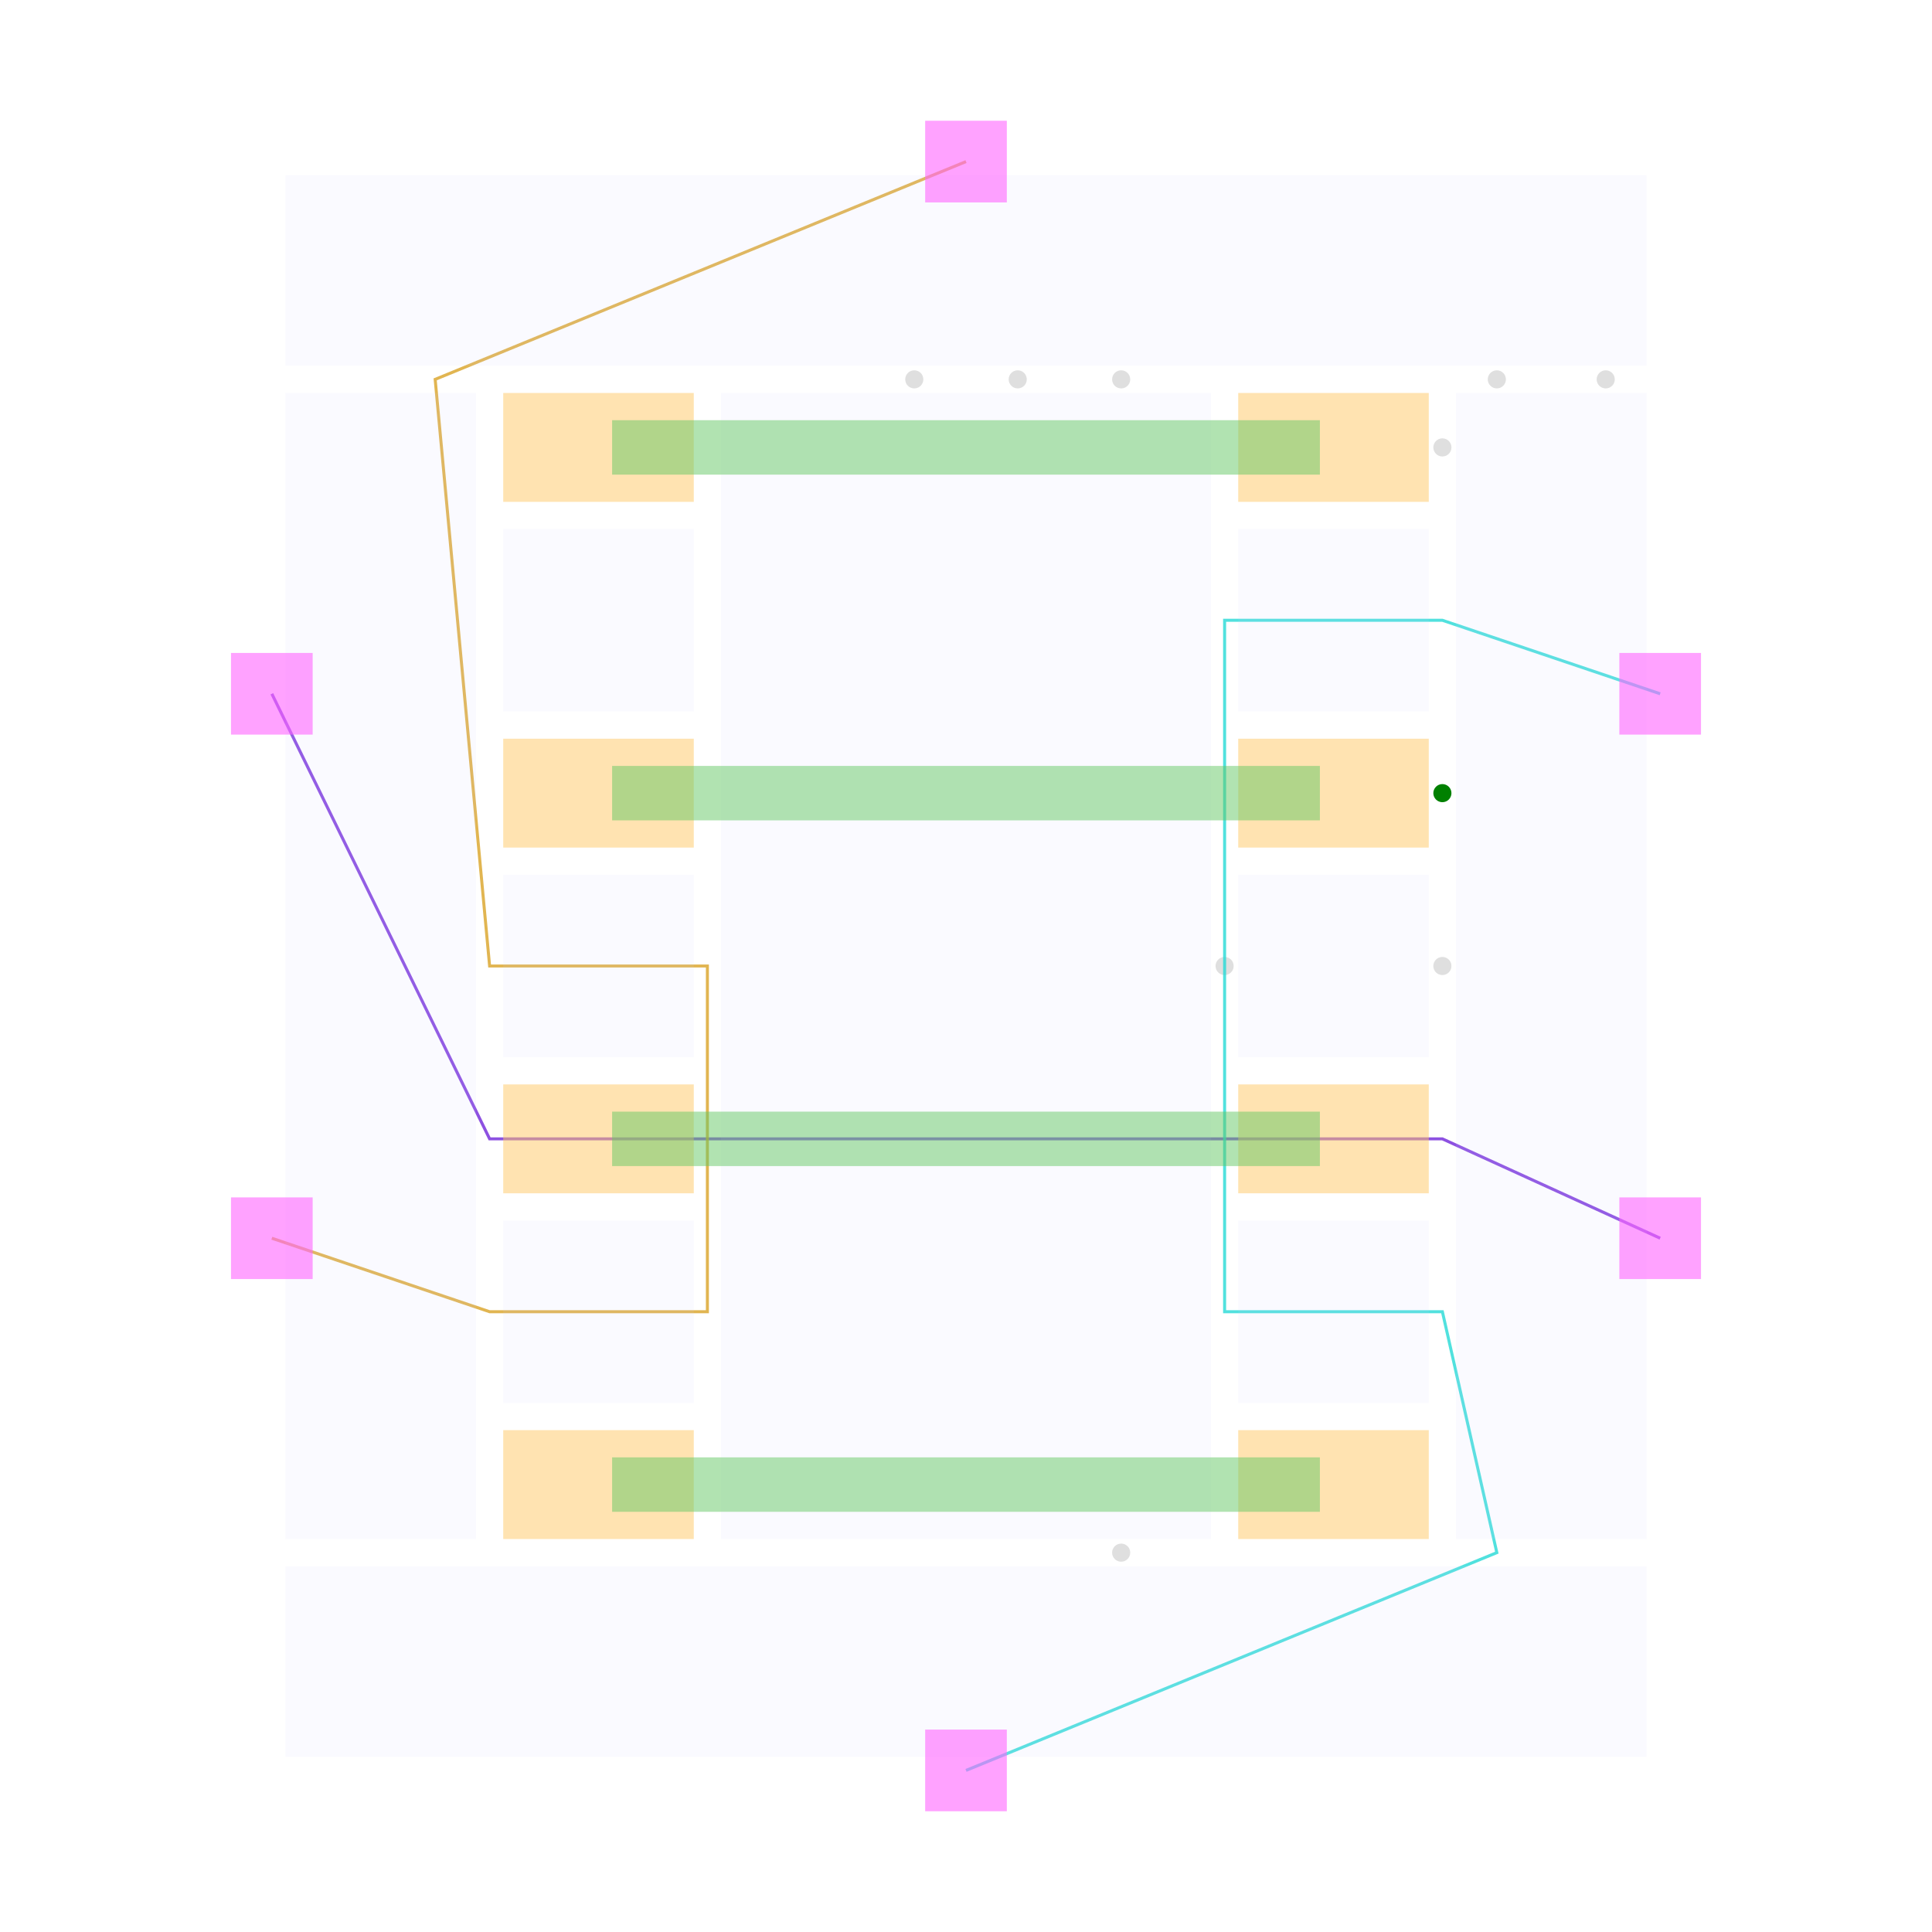
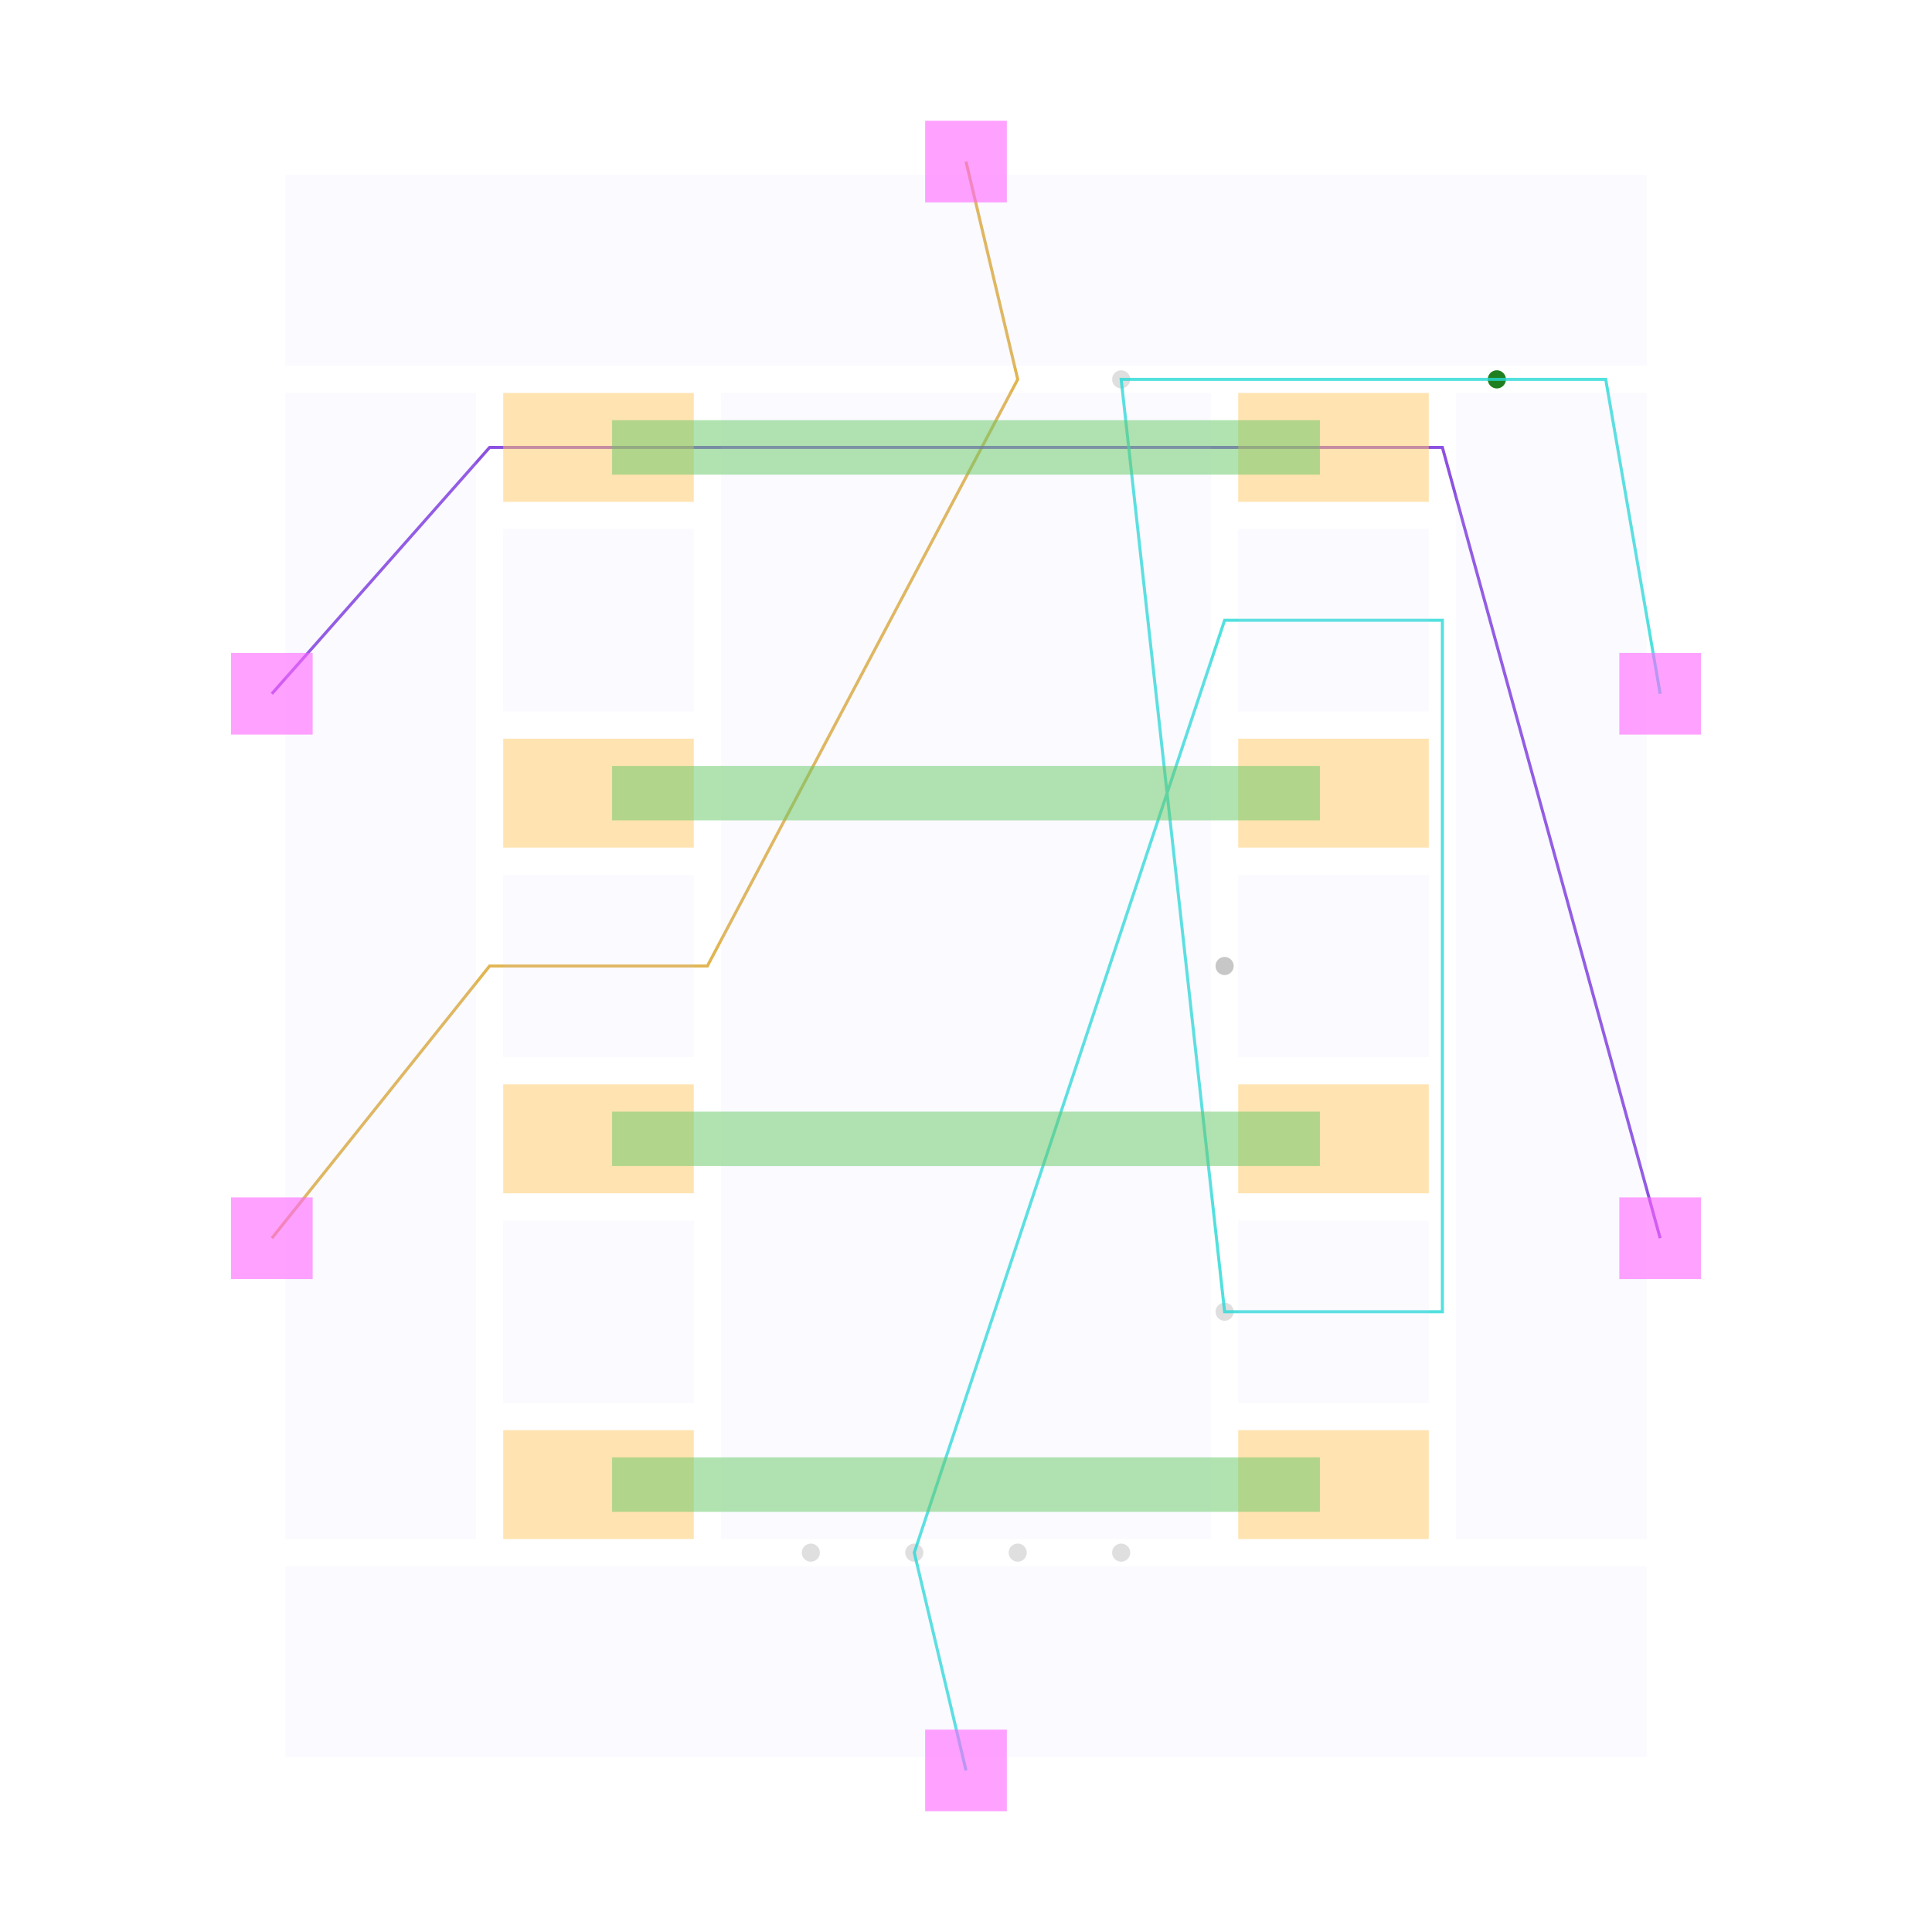
<svg xmlns="http://www.w3.org/2000/svg" width="640" height="640" viewBox="0 0 640 640">
  <rect width="100%" height="100%" fill="white" />
  <g>
-     <circle data-type="point" data-label="cell_0_0:R-P7 g: 0.39 h: 0.88 f: 0.79" data-x="1.75" data-y="0.635" cx="477.81" cy="262.738" r="3" fill="green" />
+     <circle data-type="point" data-label="cell_0_0:T-R:0 g: 0.13 h: 1.00 f: 0.56" data-x="1.95" data-y="2.1550000000000002" cx="495.845" cy="125.668" r="3" fill="green" />
  </g>
  <g>
-     <circle data-type="point" data-label="cell_0_0:T-R:1 g: 0.39 h: 1.17 f: 0.92" data-x="2.3499999999999996" data-y="2.1550000000000002" cx="531.916" cy="125.668" r="3" fill="rgba(128, 128, 128, 0.25)" />
+     <circle data-type="point" data-label="cell_0_0:T-R:0 g: 0.13 h: 1.00 f: 0.56" data-x="1.95" data-y="2.1550000000000002" cx="495.845" cy="125.668" r="3" fill="rgba(128, 128, 128, 0.25)" />
  </g>
  <g>
-     <circle data-type="point" data-label="cell_0_0:R-P8 g: 0.39 h: 1.21 f: 0.94" data-x="1.75" data-y="1.9050000000000002" cx="477.81" cy="148.213" r="3" fill="rgba(128, 128, 128, 0.25)" />
+     <circle data-type="point" data-label="cell_0_0:B-UJ4 g: 0.00 h: 2.00 f: 0.86" data-x="0.57" data-y="-2.1550000000000002" cx="371.401" cy="514.332" r="3" fill="rgba(128, 128, 128, 0.25)" />
  </g>
  <g>
-     <circle data-type="point" data-label="cell_0_0:R-BP76 g: 0.39 h: 1.28 f: 0.97" data-x="1.75" data-y="0" cx="477.81" cy="320" r="3" fill="rgba(128, 128, 128, 0.25)" />
+     <circle data-type="point" data-label="cell_0_0:B-UJ3 g: 0.00 h: 2.00 f: 0.86" data-x="0.19000000000000006" data-y="-2.1550000000000002" cx="337.134" cy="514.332" r="3" fill="rgba(128, 128, 128, 0.25)" />
  </g>
  <g>
-     <circle data-type="point" data-label="cell_0_0:T-R:0 g: 0.39 h: 1.30 f: 0.98" data-x="1.95" data-y="2.1550000000000002" cx="495.845" cy="125.668" r="3" fill="rgba(128, 128, 128, 0.25)" />
+     <circle data-type="point" data-label="cell_0_0:UJ-RBP76 g: 0.00 h: 2.00 f: 0.86" data-x="0.9500000000000001" data-y="0" cx="405.668" cy="320" r="3" fill="rgba(128, 128, 128, 0.25)" />
  </g>
  <g>
-     <circle data-type="point" data-label="cell_0_0:UJ-RBP76 g: 0.39 h: 1.89 f: 1.24" data-x="0.9500000000000001" data-y="0" cx="405.668" cy="320" r="3" fill="rgba(128, 128, 128, 0.25)" />
+     <circle data-type="point" data-label="cell_0_0:UJ-RBP65 g: 0.00 h: 2.00 f: 0.86" data-x="0.9500000000000001" data-y="-1.27" cx="405.668" cy="434.525" r="3" fill="rgba(128, 128, 128, 0.25)" />
  </g>
  <g>
-     <circle data-type="point" data-label="cell_0_0:T-UJ4 g: 0.39 h: 2.29 f: 1.43" data-x="0.57" data-y="2.1550000000000002" cx="371.401" cy="125.668" r="3" fill="rgba(128, 128, 128, 0.25)" />
+     <circle data-type="point" data-label="cell_0_0:B-UJ2 g: 0.00 h: 2.00 f: 0.86" data-x="-0.19000000000000006" data-y="-2.1550000000000002" cx="302.866" cy="514.332" r="3" fill="rgba(128, 128, 128, 0.25)" />
  </g>
  <g>
-     <circle data-type="point" data-label="cell_0_0:T-UJ3 g: 0.39 h: 2.63 f: 1.58" data-x="0.19000000000000006" data-y="2.1550000000000002" cx="337.134" cy="125.668" r="3" fill="rgba(128, 128, 128, 0.25)" />
+     <circle data-type="point" data-label="cell_0_0:B-UJ1 g: 0.00 h: 2.00 f: 0.86" data-x="-0.5700000000000001" data-y="-2.1550000000000002" cx="268.599" cy="514.332" r="3" fill="rgba(128, 128, 128, 0.25)" />
  </g>
  <g>
-     <circle data-type="point" data-label="cell_0_0:B-UJ4 g: 0.00 h: 3.72 f: 1.68" data-x="0.57" data-y="-2.1550000000000002" cx="371.401" cy="514.332" r="3" fill="rgba(128, 128, 128, 0.25)" />
+     <circle data-type="point" data-label="cell_0_0:UJ-RBP76 g: 0.00 h: 2.00 f: 0.86" data-x="0.9500000000000001" data-y="0" cx="405.668" cy="320" r="3" fill="rgba(128, 128, 128, 0.25)" />
  </g>
  <g>
-     <circle data-type="point" data-label="cell_0_0:T-UJ2 g: 0.39 h: 2.97 f: 1.73" data-x="-0.19000000000000006" data-y="2.1550000000000002" cx="302.866" cy="125.668" r="3" fill="rgba(128, 128, 128, 0.25)" />
+     <circle data-type="point" data-label="cell_0_0:T-UJ4 g: 0.00 h: 2.00 f: 0.86" data-x="0.57" data-y="2.1550000000000002" cx="371.401" cy="125.668" r="3" fill="rgba(128, 128, 128, 0.25)" />
  </g>
  <g>
-     <polyline data-points="-2.55,1 -1.75,-0.635 -1.35,-0.635 1.35,-0.635 1.75,-0.635 2.55,-1" data-type="line" data-label="" points="90.048,229.823 162.19,377.262 198.261,377.262 441.739,377.262 477.81,377.262 549.952,410.177" fill="none" stroke="hsla(265, 70%, 50%, 0.8)" stroke-width="1px" />
+     <polyline data-points="0,2.955 0.19000000000000006,2.1550000000000002 -0.9500000000000001,0 -1.75,0 -2.55,-1" data-type="line" data-label="" points="320,53.527 337.134,125.668 234.332,320 162.19,320 90.048,410.177" fill="none" stroke="hsla(42, 70%, 50%, 0.8)" stroke-width="1px" />
  </g>
  <g>
-     <polyline data-points="0,2.955 -1.95,2.1550000000000002 -1.75,0 -0.9500000000000001,0 -0.9500000000000001,-1.27 -1.75,-1.27 -2.55,-1" data-type="line" data-label="" points="320,53.527 144.155,125.668 162.19,320 234.332,320 234.332,434.525 162.19,434.525 90.048,410.177" fill="none" stroke="hsla(42, 70%, 50%, 0.8)" stroke-width="1px" />
+     <polyline data-points="-2.55,1 -1.75,1.9050000000000002 -1.35,1.905 1.35,1.905 1.75,1.9050000000000002 2.55,-1" data-type="line" data-label="" points="90.048,229.823 162.19,148.213 198.261,148.213 441.739,148.213 477.81,148.213 549.952,410.177" fill="none" stroke="hsla(265, 70%, 50%, 0.8)" stroke-width="1px" />
  </g>
  <g>
-     <polyline data-points="0,-2.955 1.95,-2.1550000000000002 1.75,-1.27 0.9500000000000001,-1.27 0.9500000000000001,1.27 1.75,1.27 2.55,1" data-type="line" data-label="" points="320,586.473 495.845,514.332 477.81,434.525 405.668,434.525 405.668,205.475 477.81,205.475 549.952,229.823" fill="none" stroke="hsla(179, 70%, 50%, 0.8)" stroke-width="1px" />
+     <polyline data-points="0,-2.955 -0.19000000000000006,-2.1550000000000002 0.9500000000000001,1.27 1.75,1.27 1.75,-1.27 0.9500000000000001,-1.27 0.57,2.1550000000000002 2.3499999999999996,2.1550000000000002 2.55,1" data-type="line" data-label="" points="320,586.473 302.866,514.332 405.668,205.475 477.81,205.475 477.81,434.525 405.668,434.525 371.401,125.668 531.916,125.668 549.952,229.823" fill="none" stroke="hsla(179, 70%, 50%, 0.8)" stroke-width="1px" />
  </g>
  <g>
    <rect data-type="rect" data-label="" data-x="-1.35" data-y="1.9050000000000002" x="166.699" y="130.177" width="63.124" height="36.071" fill="rgba(255, 200, 100, 0.5)" stroke="black" stroke-width="0.011" />
  </g>
  <g>
    <rect data-type="rect" data-label="" data-x="-1.35" data-y="0.635" x="166.699" y="244.702" width="63.124" height="36.071" fill="rgba(255, 200, 100, 0.5)" stroke="black" stroke-width="0.011" />
  </g>
  <g>
    <rect data-type="rect" data-label="" data-x="-1.35" data-y="-0.635" x="166.699" y="359.227" width="63.124" height="36.071" fill="rgba(255, 200, 100, 0.5)" stroke="black" stroke-width="0.011" />
  </g>
  <g>
    <rect data-type="rect" data-label="" data-x="-1.35" data-y="-1.9050000000000002" x="166.699" y="473.752" width="63.124" height="36.071" fill="rgba(255, 200, 100, 0.5)" stroke="black" stroke-width="0.011" />
  </g>
  <g>
    <rect data-type="rect" data-label="" data-x="1.35" data-y="-1.9050000000000002" x="410.177" y="473.752" width="63.124" height="36.071" fill="rgba(255, 200, 100, 0.5)" stroke="black" stroke-width="0.011" />
  </g>
  <g>
    <rect data-type="rect" data-label="" data-x="1.35" data-y="-0.635" x="410.177" y="359.227" width="63.124" height="36.071" fill="rgba(255, 200, 100, 0.5)" stroke="black" stroke-width="0.011" />
  </g>
  <g>
    <rect data-type="rect" data-label="" data-x="1.35" data-y="0.635" x="410.177" y="244.702" width="63.124" height="36.071" fill="rgba(255, 200, 100, 0.5)" stroke="black" stroke-width="0.011" />
  </g>
  <g>
    <rect data-type="rect" data-label="" data-x="1.35" data-y="1.9050000000000002" x="410.177" y="130.177" width="63.124" height="36.071" fill="rgba(255, 200, 100, 0.5)" stroke="black" stroke-width="0.011" />
  </g>
  <g>
    <rect data-type="rect" data-label="" data-x="0" data-y="0" x="238.841" y="130.177" width="162.319" height="379.646" fill="rgba(200, 200, 255, 0.1)" stroke="black" stroke-width="0.011" />
  </g>
  <g>
    <rect data-type="rect" data-label="" data-x="0" data-y="1.9050000000000002" x="202.77" y="139.195" width="234.461" height="18.035" fill="rgba(100, 200, 100, 0.5)" stroke="black" stroke-width="0.011" />
  </g>
  <g>
    <rect data-type="rect" data-label="" data-x="0" data-y="0.635" x="202.77" y="253.72" width="234.461" height="18.035" fill="rgba(100, 200, 100, 0.5)" stroke="black" stroke-width="0.011" />
  </g>
  <g>
    <rect data-type="rect" data-label="" data-x="0" data-y="-0.635" x="202.77" y="368.245" width="234.461" height="18.035" fill="rgba(100, 200, 100, 0.5)" stroke="black" stroke-width="0.011" />
  </g>
  <g>
    <rect data-type="rect" data-label="" data-x="0" data-y="-1.9050000000000002" x="202.77" y="482.77" width="234.461" height="18.035" fill="rgba(100, 200, 100, 0.5)" stroke="black" stroke-width="0.011" />
  </g>
  <g>
    <rect data-type="rect" data-label="" data-x="-1.35" data-y="1.27" x="166.699" y="175.266" width="63.124" height="60.419" fill="rgba(200, 200, 255, 0.1)" stroke="black" stroke-width="0.011" />
  </g>
  <g>
    <rect data-type="rect" data-label="" data-x="-1.35" data-y="0" x="166.699" y="289.791" width="63.124" height="60.419" fill="rgba(200, 200, 255, 0.1)" stroke="black" stroke-width="0.011" />
  </g>
  <g>
    <rect data-type="rect" data-label="" data-x="-1.35" data-y="-1.27" x="166.699" y="404.316" width="63.124" height="60.419" fill="rgba(200, 200, 255, 0.1)" stroke="black" stroke-width="0.011" />
  </g>
  <g>
    <rect data-type="rect" data-label="" data-x="1.35" data-y="1.27" x="410.177" y="175.266" width="63.124" height="60.419" fill="rgba(200, 200, 255, 0.1)" stroke="black" stroke-width="0.011" />
  </g>
  <g>
    <rect data-type="rect" data-label="" data-x="1.35" data-y="0" x="410.177" y="289.791" width="63.124" height="60.419" fill="rgba(200, 200, 255, 0.1)" stroke="black" stroke-width="0.011" />
  </g>
  <g>
    <rect data-type="rect" data-label="" data-x="1.35" data-y="-1.27" x="410.177" y="404.316" width="63.124" height="60.419" fill="rgba(200, 200, 255, 0.1)" stroke="black" stroke-width="0.011" />
  </g>
  <g>
    <rect data-type="rect" data-label="" data-x="0" data-y="2.555" x="94.557" y="58.035" width="450.886" height="63.124" fill="rgba(200, 200, 255, 0.1)" stroke="black" stroke-width="0.011" />
  </g>
  <g>
    <rect data-type="rect" data-label="" data-x="0" data-y="-2.555" x="94.557" y="518.841" width="450.886" height="63.124" fill="rgba(200, 200, 255, 0.1)" stroke="black" stroke-width="0.011" />
  </g>
  <g>
    <rect data-type="rect" data-label="" data-x="-2.15" data-y="0" x="94.557" y="130.177" width="63.124" height="379.646" fill="rgba(200, 200, 255, 0.1)" stroke="black" stroke-width="0.011" />
  </g>
  <g>
    <rect data-type="rect" data-label="" data-x="2.15" data-y="0" x="482.319" y="130.177" width="63.124" height="379.646" fill="rgba(200, 200, 255, 0.1)" stroke="black" stroke-width="0.011" />
  </g>
  <g>
    <rect data-type="rect" data-label="" data-x="-2.55" data-y="1" x="76.522" y="216.296" width="27.053" height="27.053" fill="rgba(255, 100, 255, 0.6)" stroke="black" stroke-width="0.011" />
  </g>
  <g>
    <rect data-type="rect" data-label="" data-x="2.55" data-y="-1" x="536.425" y="396.651" width="27.053" height="27.053" fill="rgba(255, 100, 255, 0.6)" stroke="black" stroke-width="0.011" />
  </g>
  <g>
    <rect data-type="rect" data-label="" data-x="0" data-y="2.955" x="306.473" y="40" width="27.053" height="27.053" fill="rgba(255, 100, 255, 0.6)" stroke="black" stroke-width="0.011" />
  </g>
  <g>
    <rect data-type="rect" data-label="" data-x="-2.55" data-y="-1" x="76.522" y="396.651" width="27.053" height="27.053" fill="rgba(255, 100, 255, 0.6)" stroke="black" stroke-width="0.011" />
  </g>
  <g>
    <rect data-type="rect" data-label="" data-x="0" data-y="-2.955" x="306.473" y="572.947" width="27.053" height="27.053" fill="rgba(255, 100, 255, 0.6)" stroke="black" stroke-width="0.011" />
  </g>
  <g>
    <rect data-type="rect" data-label="" data-x="2.55" data-y="1" x="536.425" y="216.296" width="27.053" height="27.053" fill="rgba(255, 100, 255, 0.6)" stroke="black" stroke-width="0.011" />
  </g>
  <g id="crosshair" style="display: none">
    <line id="crosshair-h" y1="0" y2="640" stroke="#666" stroke-width="0.5" />
    <line id="crosshair-v" x1="0" x2="640" stroke="#666" stroke-width="0.5" />
    <text id="coordinates" font-family="monospace" font-size="12" fill="#666" />
  </g>
</svg>
